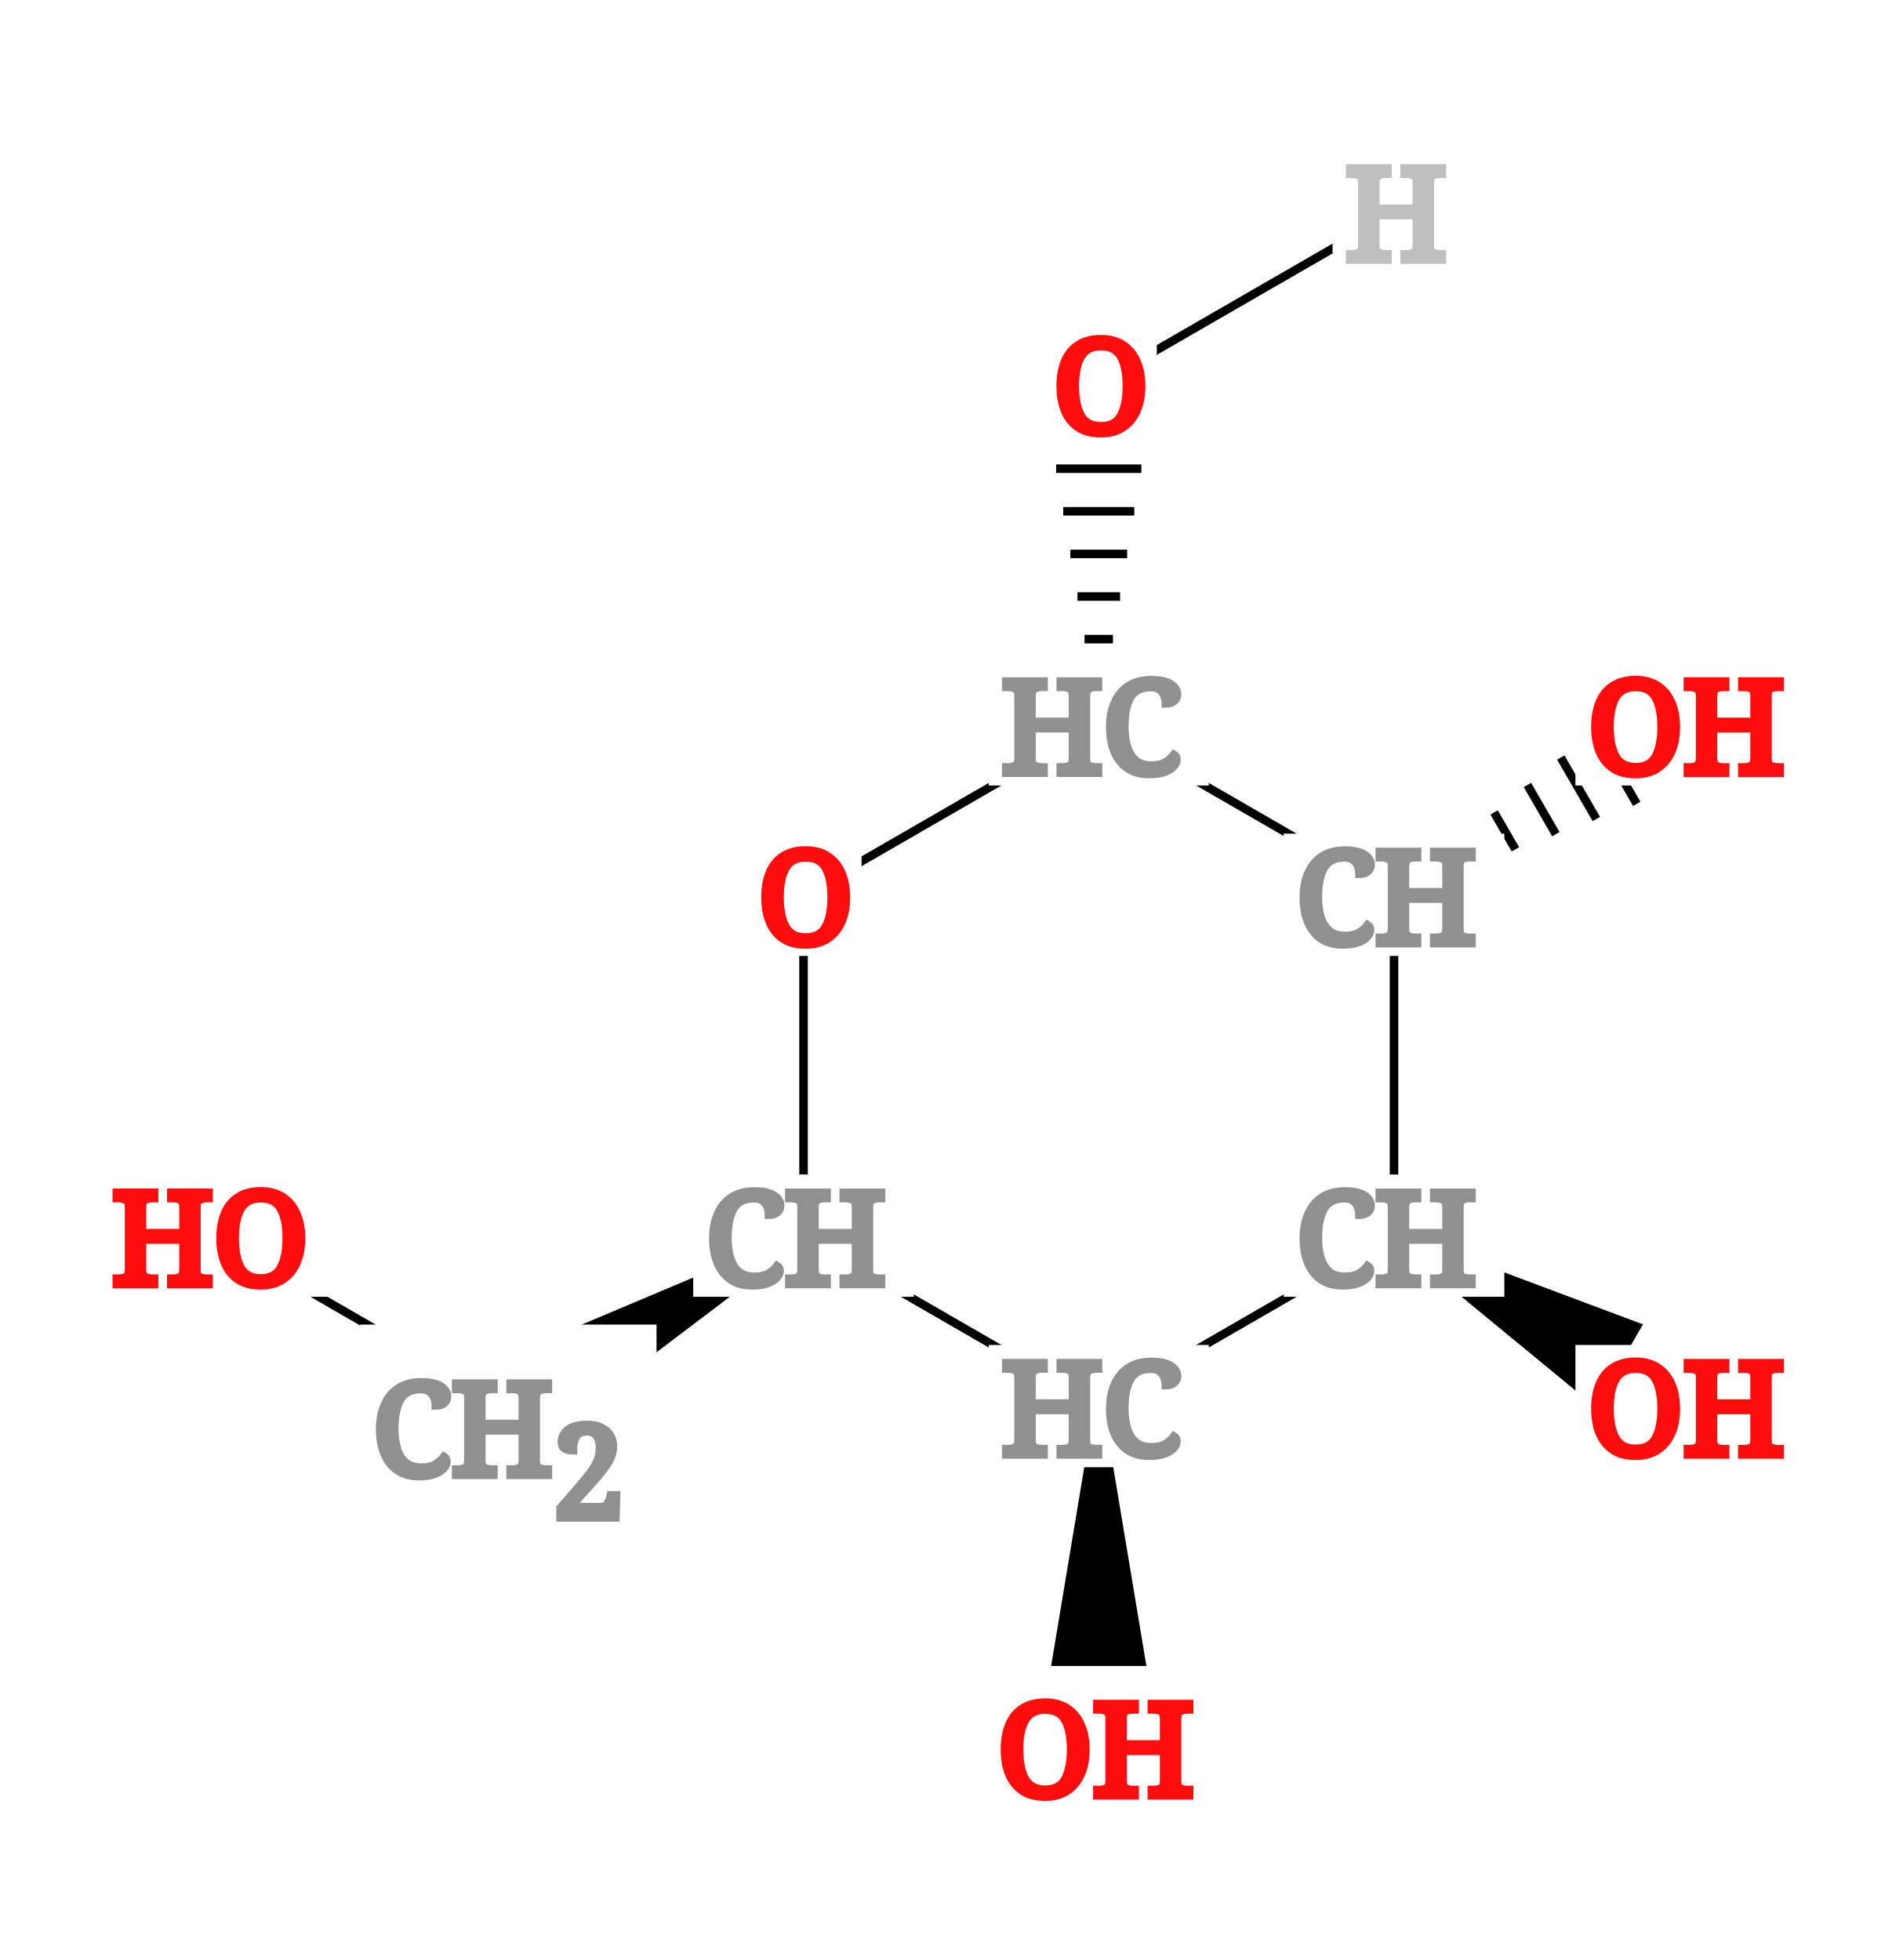
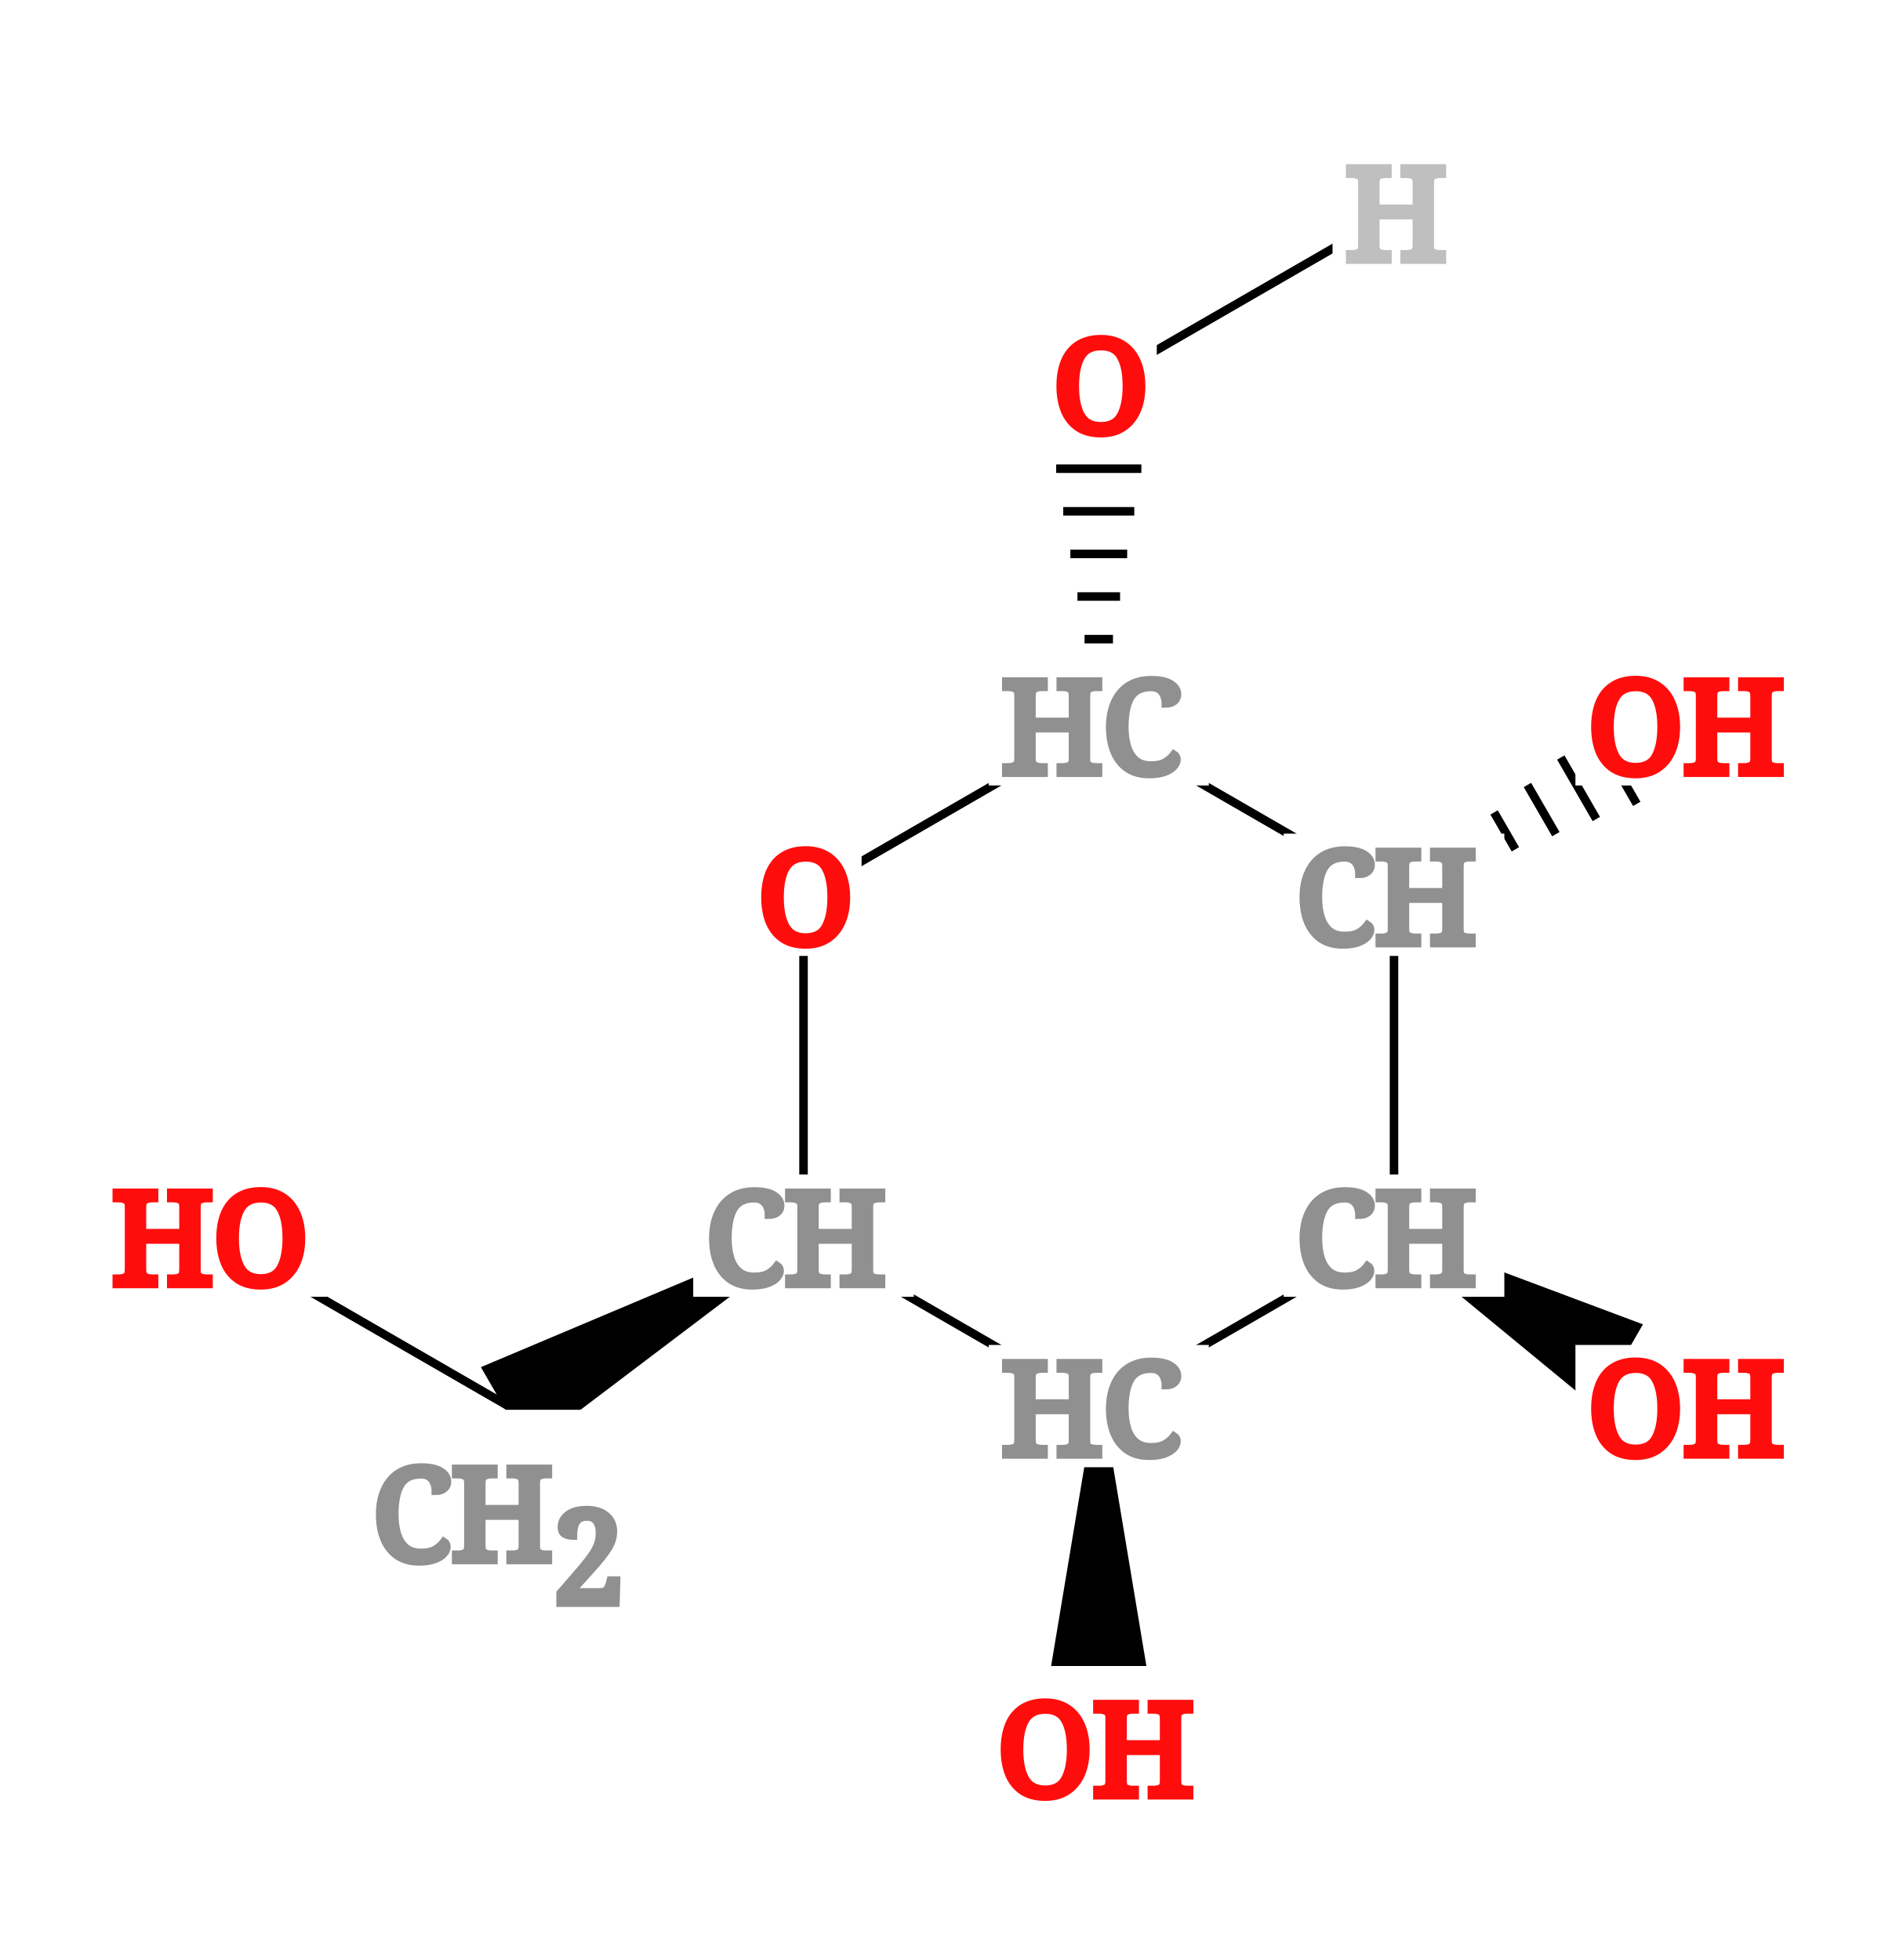
<svg xmlns="http://www.w3.org/2000/svg" contentScriptType="text/ecmascript" width="223.203" zoomAndPan="magnify" contentStyleType="text/css" height="229.999" preserveAspectRatio="xMidYMid meet" version="1.0">
  <g>
    <g>
      <polygon points="94.28,144.999 62.14,169.329 57.14,160.669" fill="rgb(0, 0, 0)" class="bond" id="b1" stroke="rgb(0, 0, 0)" stroke-width="1.0" />
      <line x1="128.92" x2="94.28" y1="164.999" y2="144.999" class="bond" id="b2" stroke="rgb(0, 0, 0)" stroke-width="1.0" />
      <polygon points="128.92,164.999 133.92,194.999 123.92,194.999" fill="rgb(0, 0, 0)" class="bond" id="b3" stroke="rgb(0, 0, 0)" stroke-width="1.0" />
      <line x1="163.563" x2="128.92" y1="144.999" y2="164.999" class="bond" id="b4" stroke="rgb(0, 0, 0)" stroke-width="1.0" />
      <polygon points="163.563,144.999 192.043,155.669 187.043,164.329" fill="rgb(0, 0, 0)" class="bond" id="b5" stroke="rgb(0, 0, 0)" stroke-width="1.0" />
      <line x1="163.563" x2="128.92" y1="105" y2="85" class="bond" id="b6" stroke="rgb(0, 0, 0)" stroke-width="1.0" />
      <line x1="163.563" x2="163.563" y1="105" y2="144.999" class="bond" id="b7" stroke="rgb(0, 0, 0)" stroke-width="1.0" />
      <g class="bond" id="b8">
        <line x1="163.563" x2="163.563" y1="105" y2="105" class="dash" stroke="rgb(0, 0, 0)" stroke-width="1.0" />
        <line x1="167.477" x2="168.31" y1="101.778" y2="103.221" class="dash" stroke="rgb(0, 0, 0)" stroke-width="1.0" />
        <line x1="171.39" x2="173.057" y1="98.556" y2="101.443" class="dash" stroke="rgb(0, 0, 0)" stroke-width="1.0" />
        <line x1="175.303" x2="177.803" y1="95.335" y2="99.665" class="dash" stroke="rgb(0, 0, 0)" stroke-width="1.0" />
        <line x1="179.217" x2="182.55" y1="92.113" y2="97.886" class="dash" stroke="rgb(0, 0, 0)" stroke-width="1.0" />
        <line x1="183.13" x2="187.297" y1="88.891" y2="96.108" class="dash" stroke="rgb(0, 0, 0)" stroke-width="1.0" />
        <line x1="187.043" x2="192.043" y1="85.67" y2="94.33" class="dash" stroke="rgb(0, 0, 0)" stroke-width="1.0" />
      </g>
      <line x1="128.92" x2="94.28" y1="85" y2="105" class="bond" id="b9" stroke="rgb(0, 0, 0)" stroke-width="1.0" />
      <g class="bond" id="b10">
        <line x1="128.92" x2="128.92" y1="85" y2="85" class="dash" stroke="rgb(0, 0, 0)" stroke-width="1.0" />
        <line x1="128.086" x2="129.753" y1="80" y2="80" class="dash" stroke="rgb(0, 0, 0)" stroke-width="1.0" />
        <line x1="127.253" x2="130.586" y1="75" y2="75" class="dash" stroke="rgb(0, 0, 0)" stroke-width="1.0" />
        <line x1="126.42" x2="131.42" y1="70" y2="70" class="dash" stroke="rgb(0, 0, 0)" stroke-width="1.0" />
        <line x1="125.586" x2="132.253" y1="65" y2="65" class="dash" stroke="rgb(0, 0, 0)" stroke-width="1.0" />
        <line x1="124.753" x2="133.086" y1="60" y2="60" class="dash" stroke="rgb(0, 0, 0)" stroke-width="1.0" />
        <line x1="123.92" x2="133.92" y1="55" y2="55" class="dash" stroke="rgb(0, 0, 0)" stroke-width="1.0" />
      </g>
      <line x1="128.92" x2="163.563" y1="45" y2="25.0" class="bond" id="b11" stroke="rgb(0, 0, 0)" stroke-width="1.0" />
      <line x1="94.28" x2="94.28" y1="105" y2="144.999" class="bond" id="b12" stroke="rgb(0, 0, 0)" stroke-width="1.0" />
      <line x1="59.64" x2="25" y1="164.999" y2="144.999" class="bond" id="b13" stroke="rgb(0, 0, 0)" stroke-width="1.0" />
    </g>
    <g>
      <g class="atom" id="a1">
        <rect x="81.836" y="138.326" fill="rgb(255, 255, 255)" width="24.888" height="13.348" stroke="rgb(255, 255, 255)" stroke-width="1.0" />
        <text x="82.836" font-size="15.0px" y="150.673" fill="rgb(144, 144, 144)" font-family="Serif" stroke="rgb(144, 144, 144)" stroke-width="1.0">CH</text>
      </g>
      <g class="atom" id="a2">
        <rect x="116.506" y="158.326" fill="rgb(255, 255, 255)" width="24.827" height="13.348" stroke="rgb(255, 255, 255)" stroke-width="1.0" />
        <text x="117.506" font-size="15.0px" y="170.673" fill="rgb(144, 144, 144)" font-family="Serif" stroke="rgb(144, 144, 144)" stroke-width="1.0">HC</text>
      </g>
      <g class="atom" id="a3">
        <rect x="151.119" y="138.326" fill="rgb(255, 255, 255)" width="24.888" height="13.348" stroke="rgb(255, 255, 255)" stroke-width="1.0" />
        <text x="152.119" font-size="15.0px" y="150.673" fill="rgb(144, 144, 144)" font-family="Serif" stroke="rgb(144, 144, 144)" stroke-width="1.0">CH</text>
      </g>
      <g class="atom" id="a4">
        <rect x="151.119" y="98.326" fill="rgb(255, 255, 255)" width="24.888" height="13.348" stroke="rgb(255, 255, 255)" stroke-width="1.0" />
        <text x="152.119" font-size="15.0px" y="110.673" fill="rgb(144, 144, 144)" font-family="Serif" stroke="rgb(144, 144, 144)" stroke-width="1.0">CH</text>
      </g>
      <g class="atom" id="a5">
        <rect x="185.349" y="78.326" fill="rgb(255, 255, 255)" width="25.708" height="13.348" stroke="rgb(255, 255, 255)" stroke-width="1.0" />
        <text x="186.349" font-size="15.0px" y="90.674" fill="rgb(255, 13, 13)" font-family="Serif" stroke="rgb(255, 13, 13)" stroke-width="1.0">OH</text>
      </g>
      <g class="atom" id="a6">
        <rect x="116.506" y="78.326" fill="rgb(255, 255, 255)" width="24.827" height="13.348" stroke="rgb(255, 255, 255)" stroke-width="1.0" />
        <text x="117.506" font-size="15.0px" y="90.674" fill="rgb(144, 144, 144)" font-family="Serif" stroke="rgb(144, 144, 144)" stroke-width="1.0">HC</text>
      </g>
      <g class="atom" id="a7">
        <rect x="122.609" y="38.326" fill="rgb(255, 255, 255)" width="12.62" height="13.348" stroke="rgb(255, 255, 255)" stroke-width="1.0" />
        <text x="123.609" font-size="15.0px" y="50.674" fill="rgb(255, 13, 13)" font-family="Serif" stroke="rgb(255, 13, 13)" stroke-width="1.0">O</text>
      </g>
      <g class="atom" id="a8">
        <rect x="156.85" y="18.531" fill="rgb(255, 255, 255)" width="13.426" height="12.938" stroke="rgb(255, 255, 255)" stroke-width="1.0" />
        <text x="157.85" font-size="15.0px" y="30.469" fill="rgb(191, 191, 191)" font-family="Serif" stroke="rgb(191, 191, 191)" stroke-width="1.0">H</text>
      </g>
      <g class="atom" id="a9">
        <rect x="185.349" y="158.326" fill="rgb(255, 255, 255)" width="25.708" height="13.348" stroke="rgb(255, 255, 255)" stroke-width="1.0" />
        <text x="186.349" font-size="15.0px" y="170.673" fill="rgb(255, 13, 13)" font-family="Serif" stroke="rgb(255, 13, 13)" stroke-width="1.0">OH</text>
      </g>
      <g class="atom" id="a10">
        <rect x="116.065" y="198.325" fill="rgb(255, 255, 255)" width="25.708" height="13.348" stroke="rgb(255, 255, 255)" stroke-width="1.0" />
        <text x="117.065" font-size="15.0px" y="210.673" fill="rgb(255, 13, 13)" font-family="Serif" stroke="rgb(255, 13, 13)" stroke-width="1.0">OH</text>
      </g>
      <g class="atom" id="a11">
        <rect x="87.97" y="98.326" fill="rgb(255, 255, 255)" width="12.62" height="13.348" stroke="rgb(255, 255, 255)" stroke-width="1.0" />
        <text x="88.97" font-size="15.0px" y="110.673" fill="rgb(255, 13, 13)" font-family="Serif" stroke="rgb(255, 13, 13)" stroke-width="1.0">O</text>
      </g>
      <g class="atom" id="a12">
-         <rect x="42.748" y="155.933" fill="rgb(255, 255, 255)" width="33.785" height="18.133" stroke="rgb(255, 255, 255)" stroke-width="1.0" />
-         <text x="43.748" font-size="15.0px" y="173.066" fill="rgb(144, 144, 144)" font-family="Serif" stroke="rgb(144, 144, 144)" stroke-width="1.0">CH<tspan baseline-shift="-5px">2</tspan>
+         <rect x="42.748" y="165.933" fill="rgb(255, 255, 255)" width="33.785" height="18.133" stroke="rgb(255, 255, 255)" stroke-width="1.0" />
+         <text x="43.748" font-size="15.0px" y="183.066" fill="rgb(144, 144, 144)" font-family="Serif" stroke="rgb(144, 144, 144)" stroke-width="1.0">CH<tspan baseline-shift="-5px">2</tspan>
        </text>
      </g>
      <g class="atom" id="a13">
        <rect x="12.142" y="138.326" fill="rgb(255, 255, 255)" width="25.716" height="13.348" stroke="rgb(255, 255, 255)" stroke-width="1.0" />
        <text x="13.142" font-size="15.0px" y="150.673" fill="rgb(255, 13, 13)" font-family="Serif" stroke="rgb(255, 13, 13)" stroke-width="1.0">HO</text>
      </g>
    </g>
  </g>
</svg>
